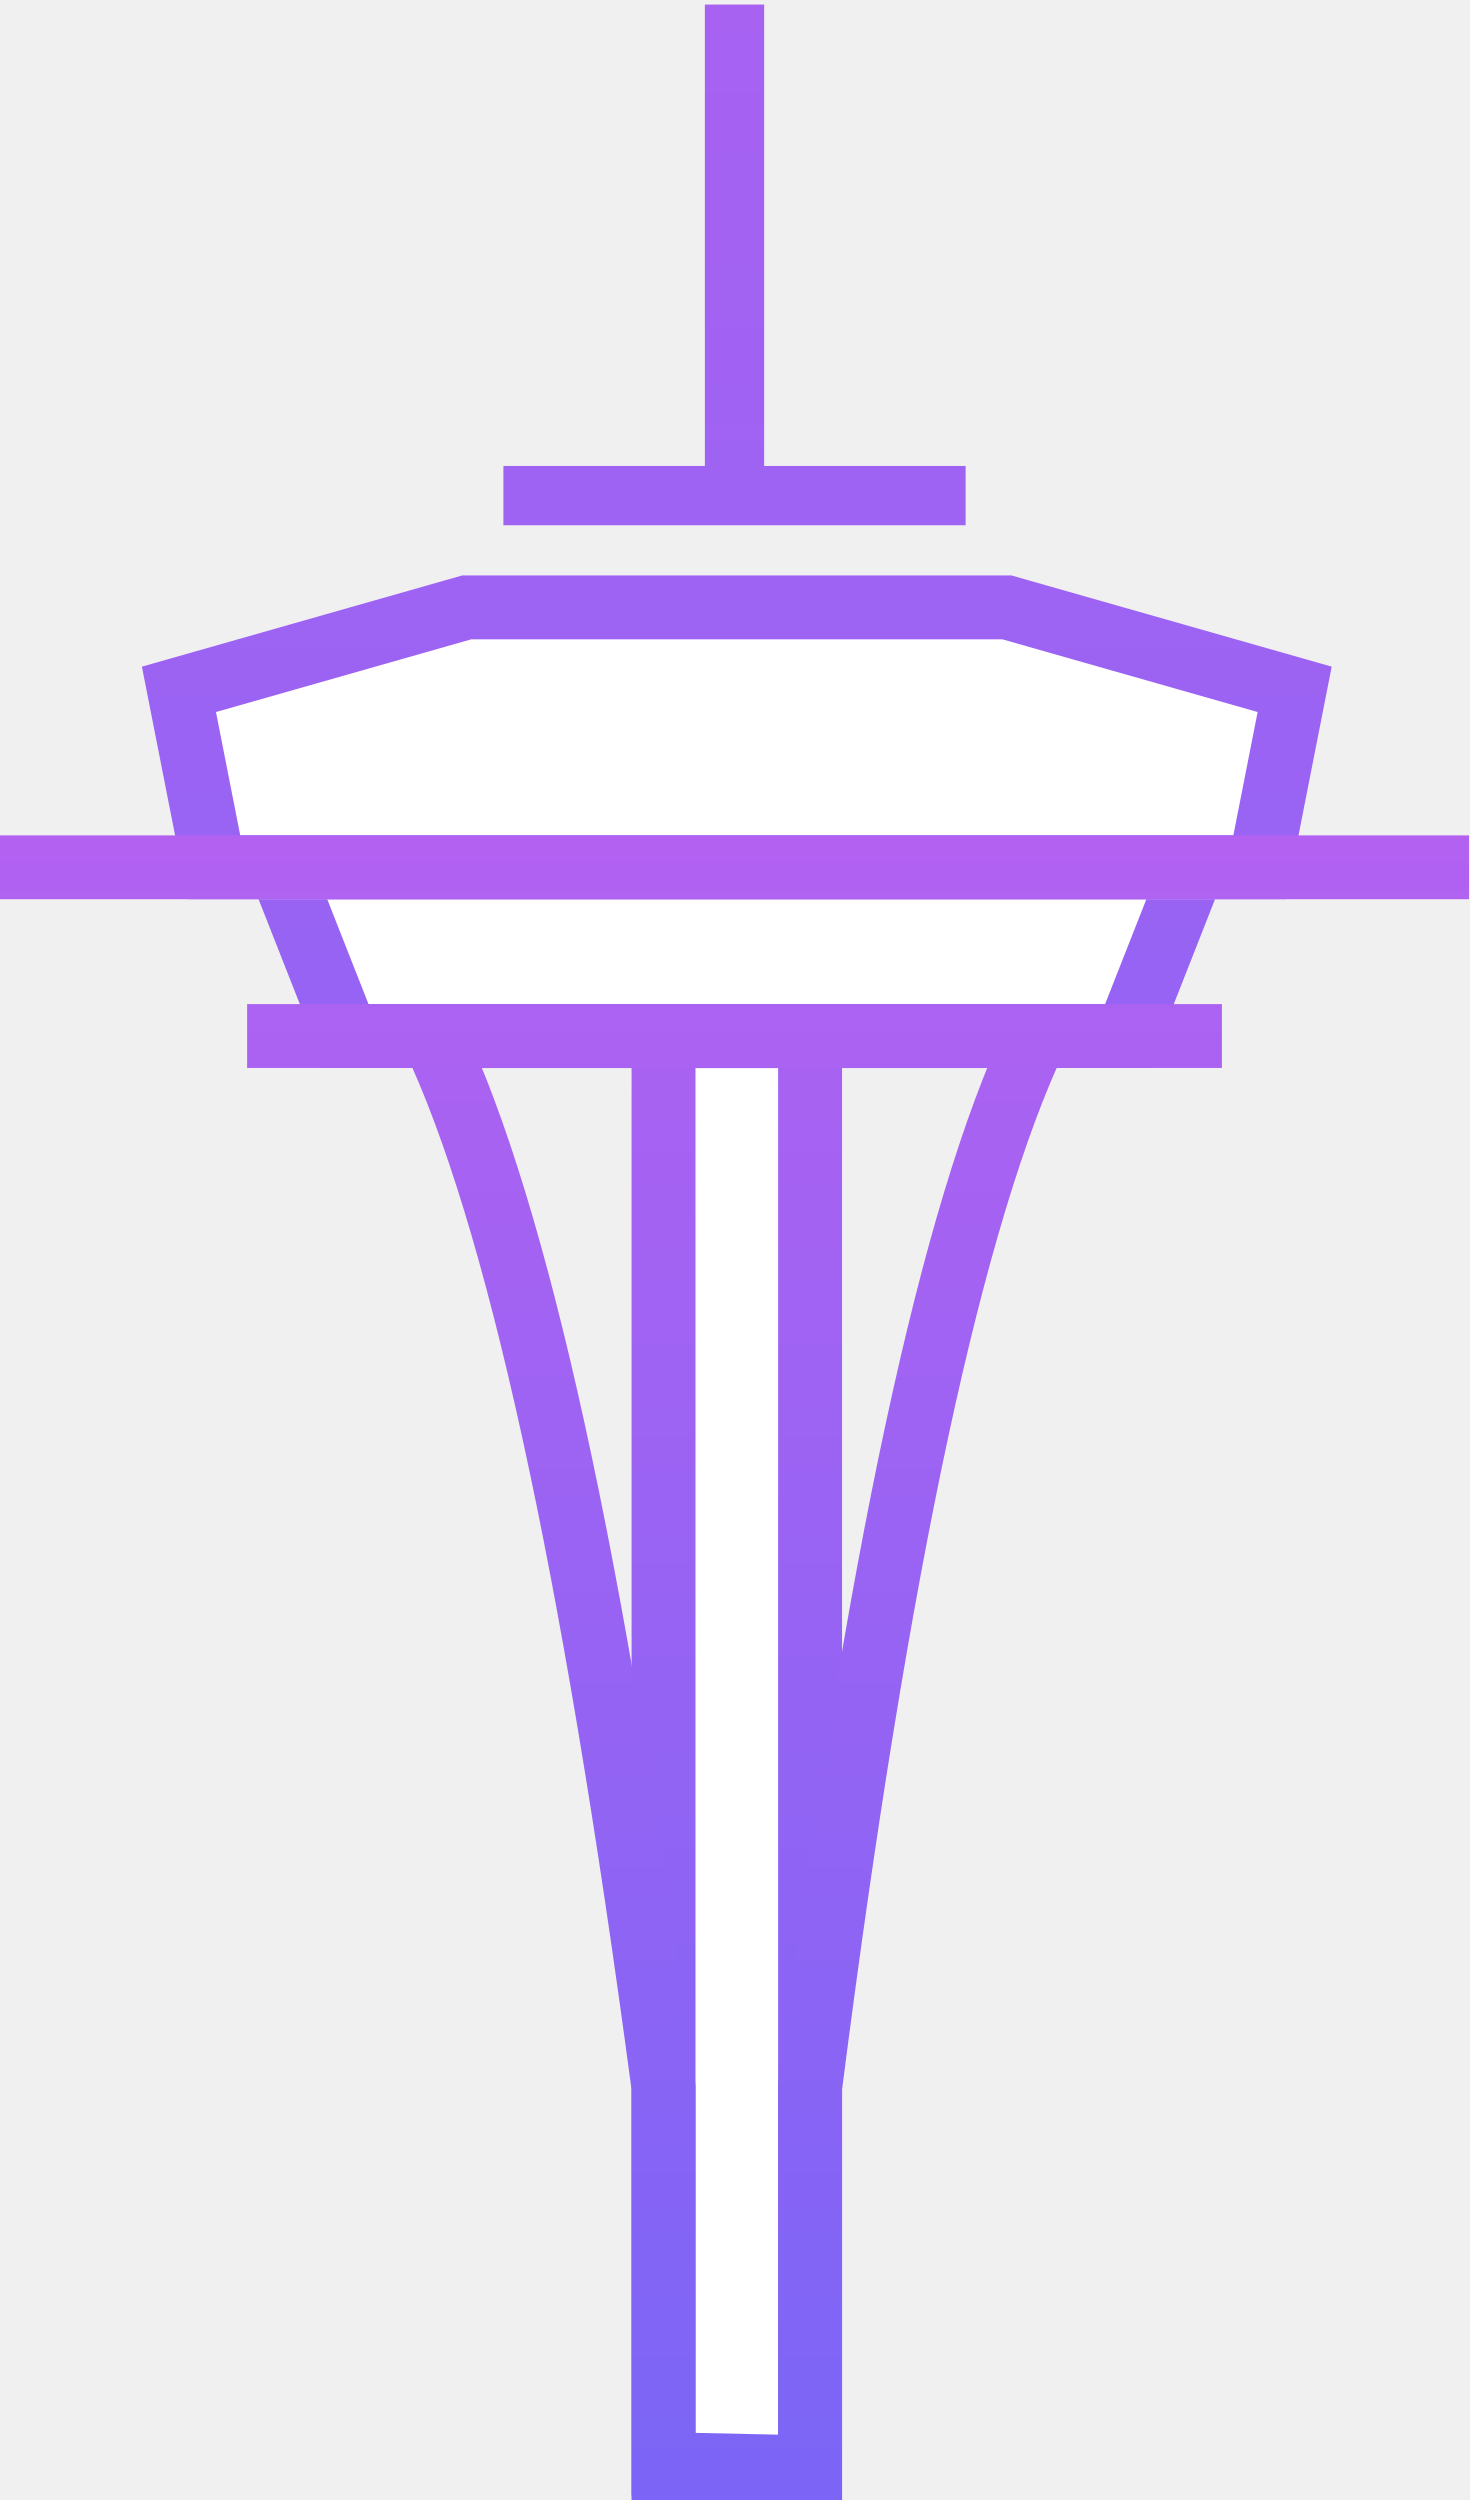
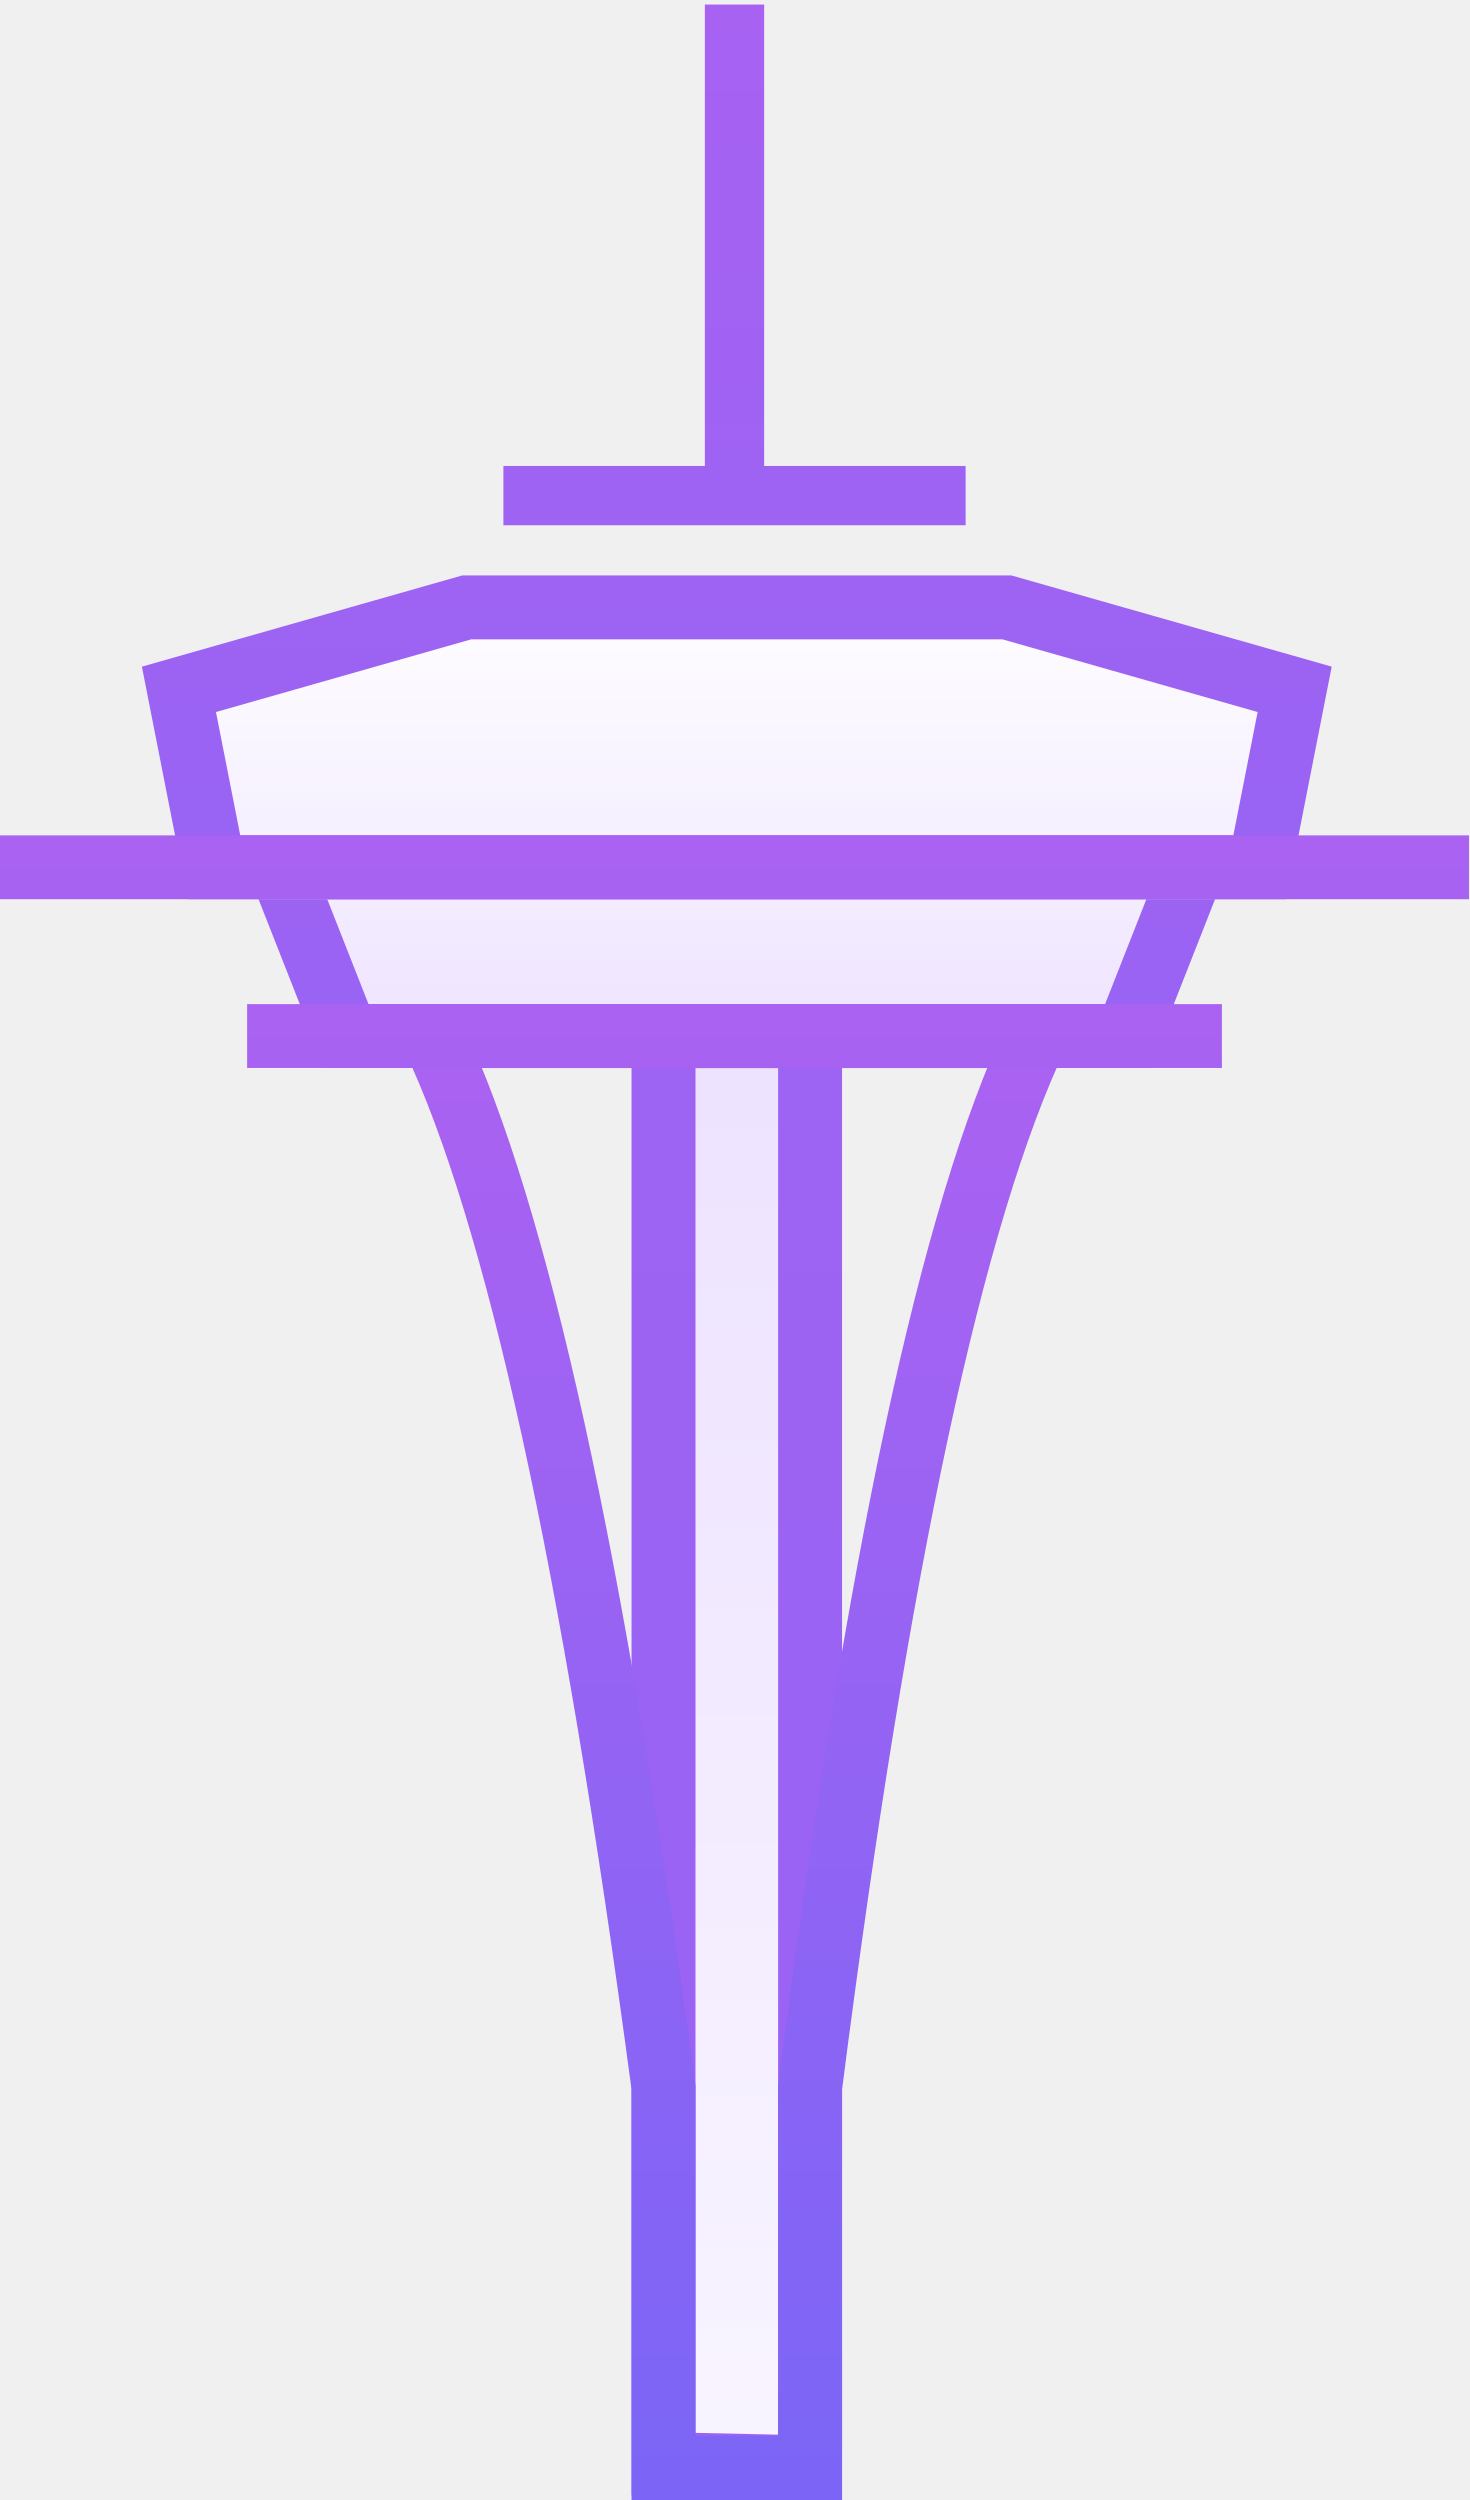
<svg xmlns="http://www.w3.org/2000/svg" xmlns:xlink="http://www.w3.org/1999/xlink" width="275px" height="468px" viewBox="0 0 275 468" version="1.1">
  <defs>
-     <linearGradient x1="50%" y1="-66.378%" x2="50%" y2="100%" id="linearGradient-1">
+     <linearGradient x1="50%" y1="5.55111512e-15%" x2="50%" y2="155.584%" id="linearGradient-1">
+       <stop stop-color="#EDE2FF" offset="0%" />
+       <stop stop-color="#FFFFFF" offset="100%" />
+     </linearGradient>
+     <linearGradient x1="50%" y1="-170.923%" x2="50%" y2="596.066%" id="linearGradient-2">
+       <stop stop-color="#A762F2" offset="0%" />
+       <stop stop-color="#7C65F6" offset="100%" />
+     </linearGradient>
+     <polygon id="path-3" points="118.224 187.971 157.632 187.971 157.632 467.146 118.224 468" />
+     <linearGradient x1="50%" y1="-61.276%" x2="50%" y2="100%" id="linearGradient-4">
      <stop stop-color="#C760EF" offset="0%" />
      <stop stop-color="#7C65F6" offset="100%" />
    </linearGradient>
-     <polygon id="path-2" points="118.224 186.971 157.632 186.971 157.632 466.146 118.224 467" />
-     <linearGradient x1="50%" y1="-61.276%" x2="50%" y2="100%" id="linearGradient-3">
-       <stop stop-color="#C760EF" offset="0%" />
-       <stop stop-color="#7C65F6" offset="100%" />
-     </linearGradient>
-     <linearGradient x1="50%" y1="-786.178%" x2="50%" y2="3442.533%" id="linearGradient-4">
+     <linearGradient x1="50%" y1="-786.178%" x2="50%" y2="3442.533%" id="linearGradient-5">
      <stop stop-color="#A762F2" offset="0%" />
      <stop stop-color="#7C65F6" offset="100%" />
    </linearGradient>
-     <linearGradient x1="50%" y1="-352.348%" x2="50%" y2="718.984%" id="linearGradient-5">
+     <linearGradient x1="50%" y1="100%" x2="50%" y2="-106.991%" id="linearGradient-6">
+       <stop stop-color="#EDE2FF" offset="0%" />
+       <stop stop-color="#FFFFFF" offset="100%" />
+     </linearGradient>
+     <polygon id="path-7" points="43.692 156.382 232.165 156.382 215.031 199.923 60.826 199.923" />
+     <linearGradient x1="100%" y1="50%" x2="-443.317%" y2="50%" id="linearGradient-8">
      <stop stop-color="#A762F2" offset="0%" />
      <stop stop-color="#7C65F6" offset="100%" />
    </linearGradient>
-     <polygon id="path-6" points="43.692 155.382 232.165 155.382 215.031 198.923 60.826 198.923" />
-     <linearGradient x1="100%" y1="50%" x2="-443.317%" y2="50%" id="linearGradient-7">
-       <stop stop-color="#A762F2" offset="0%" />
-       <stop stop-color="#7C65F6" offset="100%" />
+     <linearGradient x1="50%" y1="155.584%" x2="50%" y2="0%" id="linearGradient-9">
+       <stop stop-color="#EDE2FF" offset="0%" />
+       <stop stop-color="#FFFFFF" offset="100%" />
    </linearGradient>
-     <linearGradient x1="50%" y1="-170.923%" x2="50%" y2="596.066%" id="linearGradient-8">
-       <stop stop-color="#A762F2" offset="0%" />
-       <stop stop-color="#7C65F6" offset="100%" />
-     </linearGradient>
-     <polygon id="path-9" points="26.558 123.793 86.526 106.718 189.33 106.718 249.299 123.793 240.732 167.335 35.125 167.335" />
-     <linearGradient x1="50%" y1="-1006.92%" x2="50%" y2="2638.281%" id="linearGradient-10">
-       <stop stop-color="#C760EF" offset="0%" />
-       <stop stop-color="#7C65F6" offset="100%" />
-     </linearGradient>
-     <linearGradient x1="50%" y1="-1298.382%" x2="50%" y2="2355.022%" id="linearGradient-11">
+     <polygon id="path-10" points="26.558 124.793 86.526 107.718 189.33 107.718 249.299 124.793 240.732 168.335 35.125 168.335" />
+     <linearGradient x1="50%" y1="-1006.92%" x2="50%" y2="1593.46%" id="linearGradient-11">
      <stop stop-color="#C760EF" offset="0%" />
      <stop stop-color="#7C65F6" offset="100%" />
    </linearGradient>
  </defs>
  <g id="Page-1" stroke="none" stroke-width="1" fill="none" fill-rule="evenodd">
-     <g id="Group-2-Copy" transform="translate(0, 1)">
-       <g id="Rectangle-7-Copy-6" transform="translate(137.9283, 326.9854) scale(-1, 1) translate(-137.9283, -326.9854) ">
-         <use fill="#FFFFFF" fill-rule="evenodd" xlink:href="#path-2" />
-         <path stroke="url(#linearGradient-1)" stroke-width="11.97" d="M124.209,192.956 L124.209,460.884 L151.647,460.29 L151.647,192.956 L124.209,192.956 Z" />
+     <g id="Group-2-Copy-2">
+       <g id="Rectangle-7-Copy-6" transform="translate(137.9283, 327.9854) scale(-1, 1) translate(-137.9283, -327.9854) ">
+         <use fill="url(#linearGradient-1)" fill-rule="evenodd" xlink:href="#path-3" />
+         <path stroke="url(#linearGradient-2)" stroke-width="11.97" d="M124.209,193.956 L124.209,461.884 L151.647,461.29 L151.647,193.956 L124.209,193.956 Z" />
      </g>
-       <path d="M81.051,192.956 C96.786,226.157 110.755,291.436 123.304,389.402 L123.353,389.781 L123.353,461.015 L150.791,461.015 L150.791,389.765 L150.843,389.371 C163.914,291.418 178.165,226.147 193.942,192.956 L81.051,192.956 Z" id="Rectangle-7-Copy-6" stroke="url(#linearGradient-3)" stroke-width="11.97" transform="translate(137.5, 326.9854) scale(-1, 1) translate(-137.5, -326.9854) " />
-       <rect id="Rectangle-3-Copy" fill="url(#linearGradient-4)" x="94.237" y="86.229" width="86.526" height="11.099" />
-       <g id="Rectangle-7-Copy-4" transform="translate(137.9283, 177.1527) scale(-1, 1) translate(-137.9283, -177.1527) ">
-         <use fill="#FFFFFF" fill-rule="evenodd" xlink:href="#path-6" />
-         <path stroke="url(#linearGradient-5)" stroke-width="11.97" d="M52.478,161.367 L64.902,192.938 L210.955,192.938 L223.378,161.367 L52.478,161.367 Z" />
+       <path d="M81.051,193.956 C96.786,227.157 110.755,292.436 123.304,390.402 L123.353,390.781 L123.353,462.015 L150.791,462.015 L150.791,390.765 L150.843,390.371 C163.914,292.418 178.165,227.147 193.942,193.956 L81.051,193.956 Z" id="Rectangle-7-Copy-6" stroke="url(#linearGradient-4)" stroke-width="11.97" transform="translate(137.5, 327.9854) scale(-1, 1) translate(-137.5, -327.9854) " />
+       <rect id="Rectangle-3-Copy" fill="url(#linearGradient-5)" x="94.237" y="87.229" width="86.526" height="11.099" />
+       <g id="Rectangle-7-Copy-4" transform="translate(137.9283, 178.1527) scale(-1, 1) translate(-137.9283, -178.1527) ">
+         <use fill="url(#linearGradient-6)" fill-rule="evenodd" xlink:href="#path-7" />
+         <path stroke="url(#linearGradient-2)" stroke-width="11.97" d="M52.478,162.367 L64.902,193.938 L210.955,193.938 L223.378,162.367 L52.478,162.367 Z" />
      </g>
-       <rect id="Rectangle-3-Copy" fill="url(#linearGradient-7)" transform="translate(137.5, 43.11426) rotate(-90) translate(-137.5, -43.11426) " x="94.237" y="37.565" width="86.526" height="11.099" />
-       <g id="Rectangle-7-Copy-5" transform="translate(137.9283, 137.0265) scale(-1, 1) translate(-137.9283, -137.0265) ">
-         <use fill="#FFFFFF" fill-rule="evenodd" xlink:href="#path-9" />
-         <path stroke="url(#linearGradient-8)" stroke-width="11.97" d="M33.493,128.042 L40.047,161.35 L235.81,161.35 L242.363,128.042 L188.495,112.703 L87.362,112.703 L33.493,128.042 Z" />
+       <rect id="Rectangle-3-Copy" fill="url(#linearGradient-8)" transform="translate(137.5, 44.11426) rotate(-90) translate(-137.5, -44.11426) " x="94.237" y="38.565" width="86.526" height="11.099" />
+       <g id="Rectangle-7-Copy-5" transform="translate(137.9283, 138.0265) scale(-1, 1) translate(-137.9283, -138.0265) ">
+         <use fill="url(#linearGradient-9)" fill-rule="evenodd" xlink:href="#path-10" />
+         <path stroke="url(#linearGradient-2)" stroke-width="11.97" d="M33.493,129.042 L40.047,162.35 L235.81,162.35 L242.363,129.042 L188.495,113.703 L87.362,113.703 L33.493,129.042 Z" />
      </g>
-       <rect id="Rectangle-3" fill="url(#linearGradient-10)" x="0" y="155.382" width="275" height="11.952" />
-       <rect id="Rectangle-3-Copy-2" fill="url(#linearGradient-11)" x="46.262" y="186.971" width="182.477" height="11.952" />
+       <rect id="Rectangle-3" fill="url(#linearGradient-11)" x="0" y="156.382" width="275" height="11.952" />
+       <rect id="Rectangle-3-Copy-2" fill="url(#linearGradient-11)" x="46.262" y="187.971" width="182.477" height="11.952" />
    </g>
  </g>
</svg>
